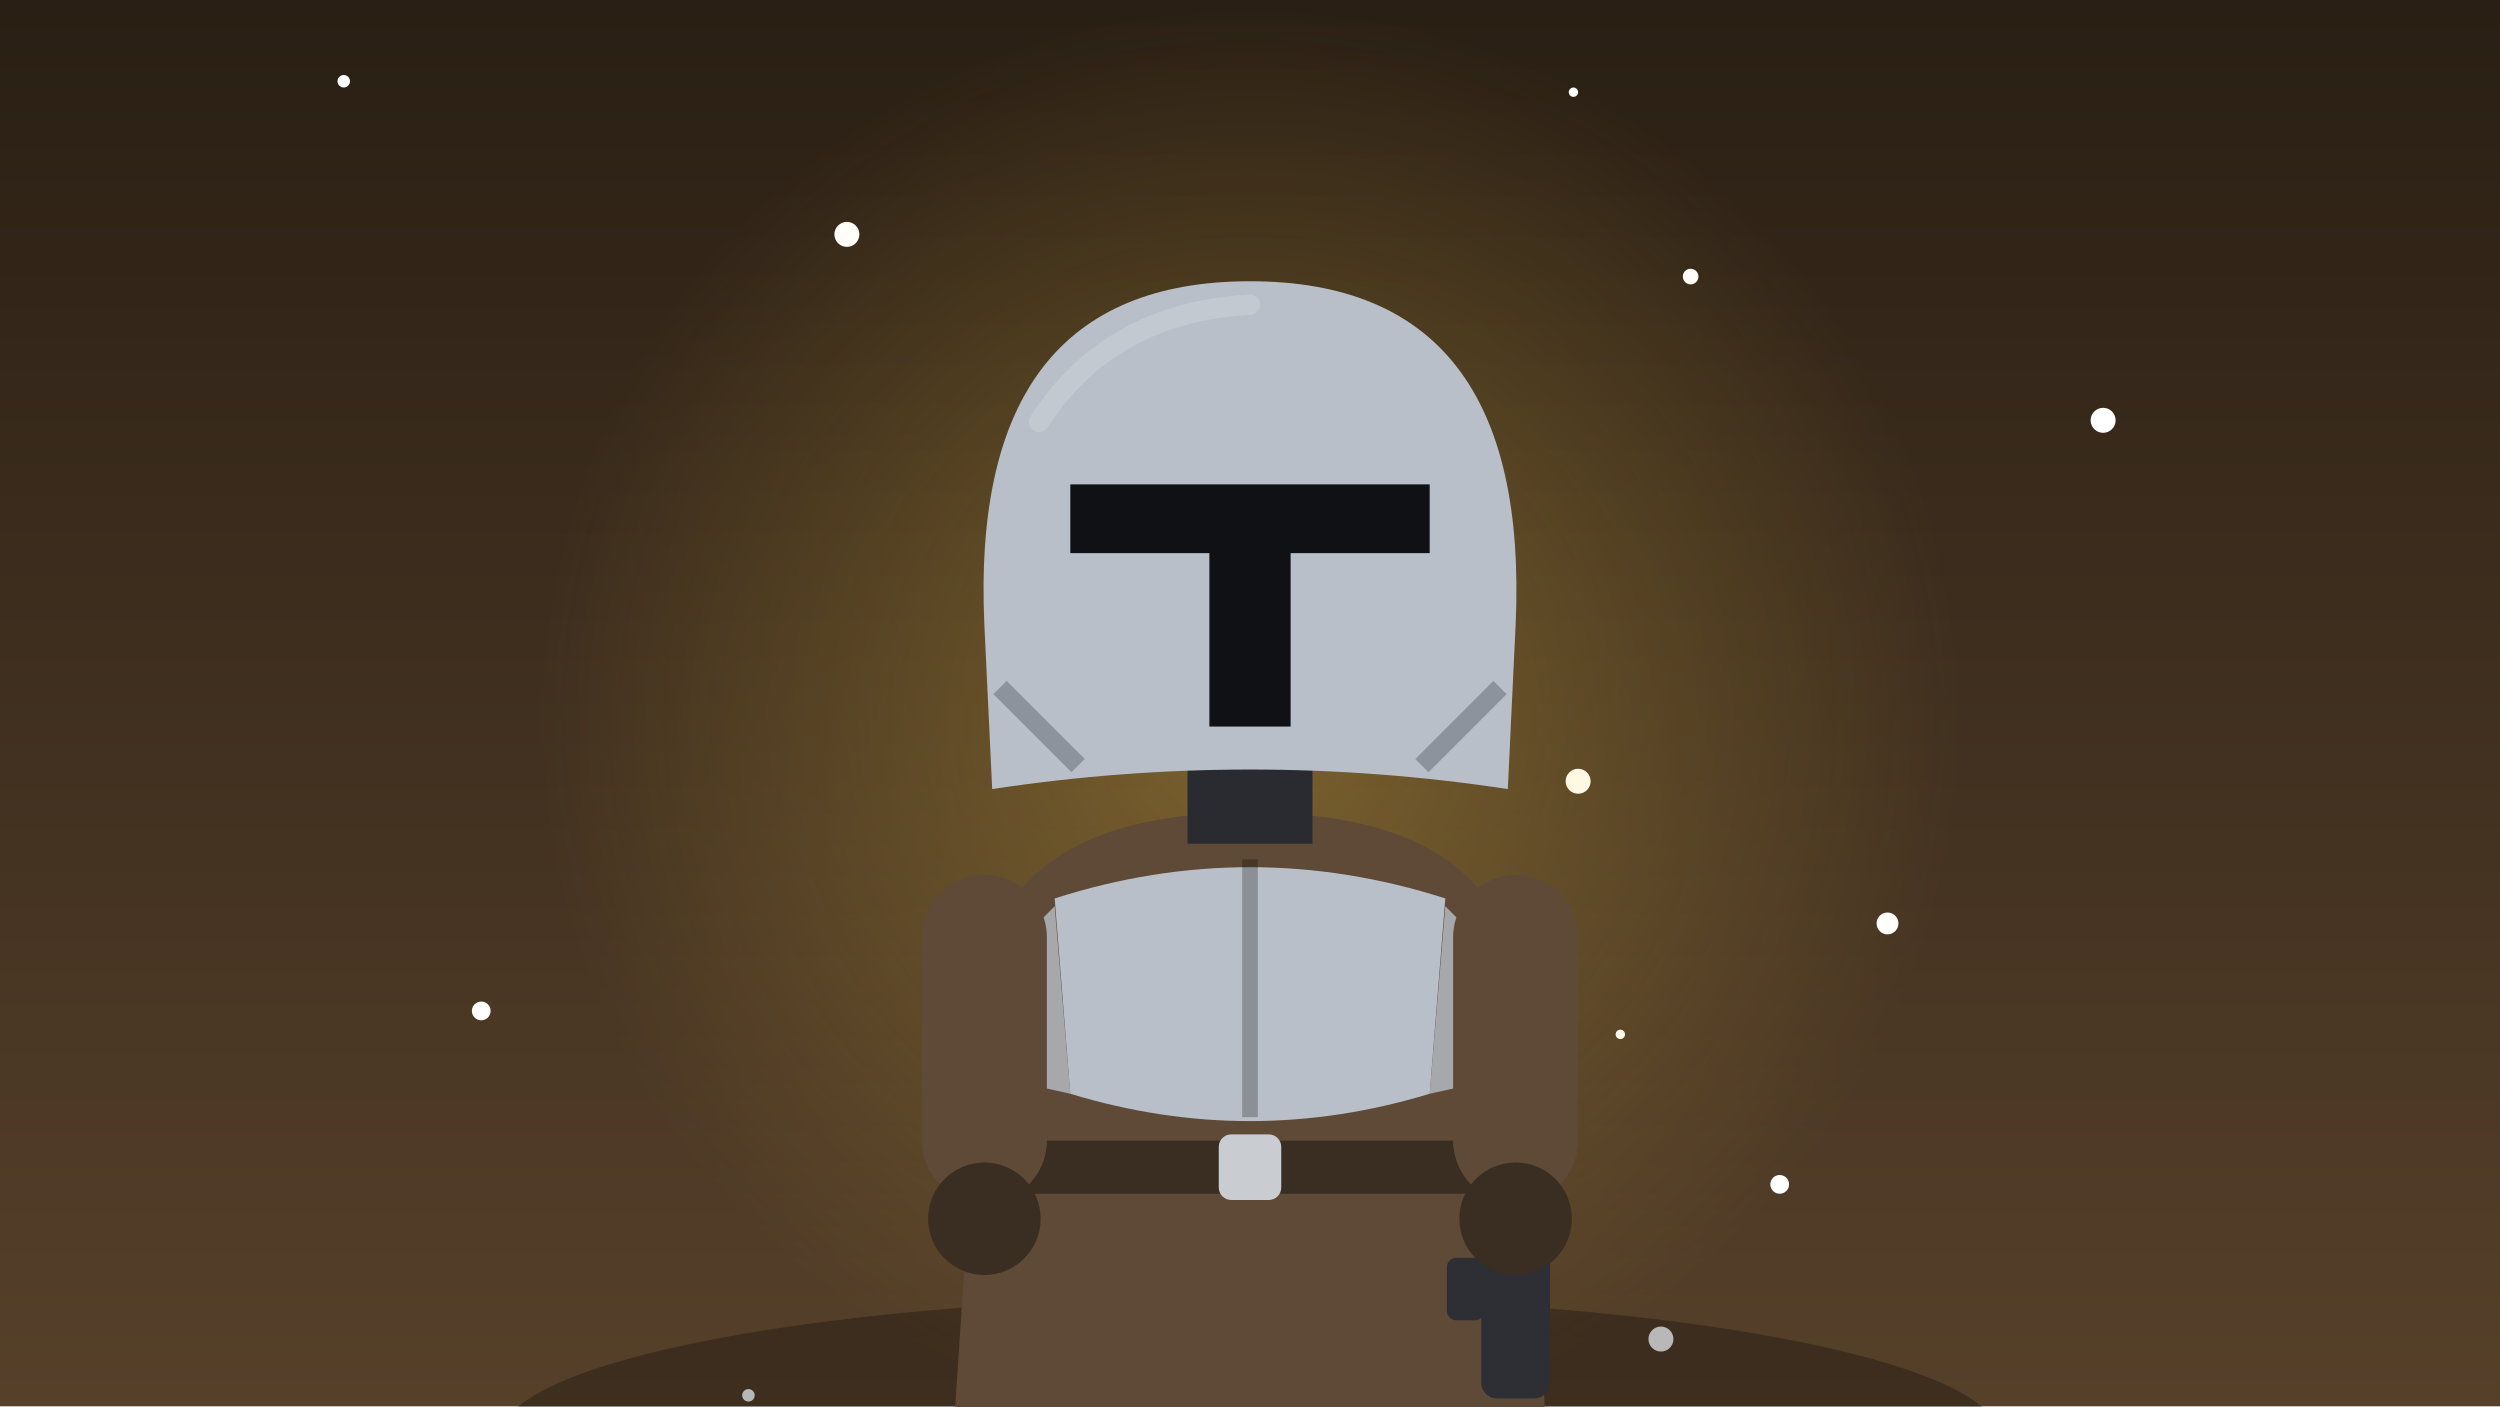
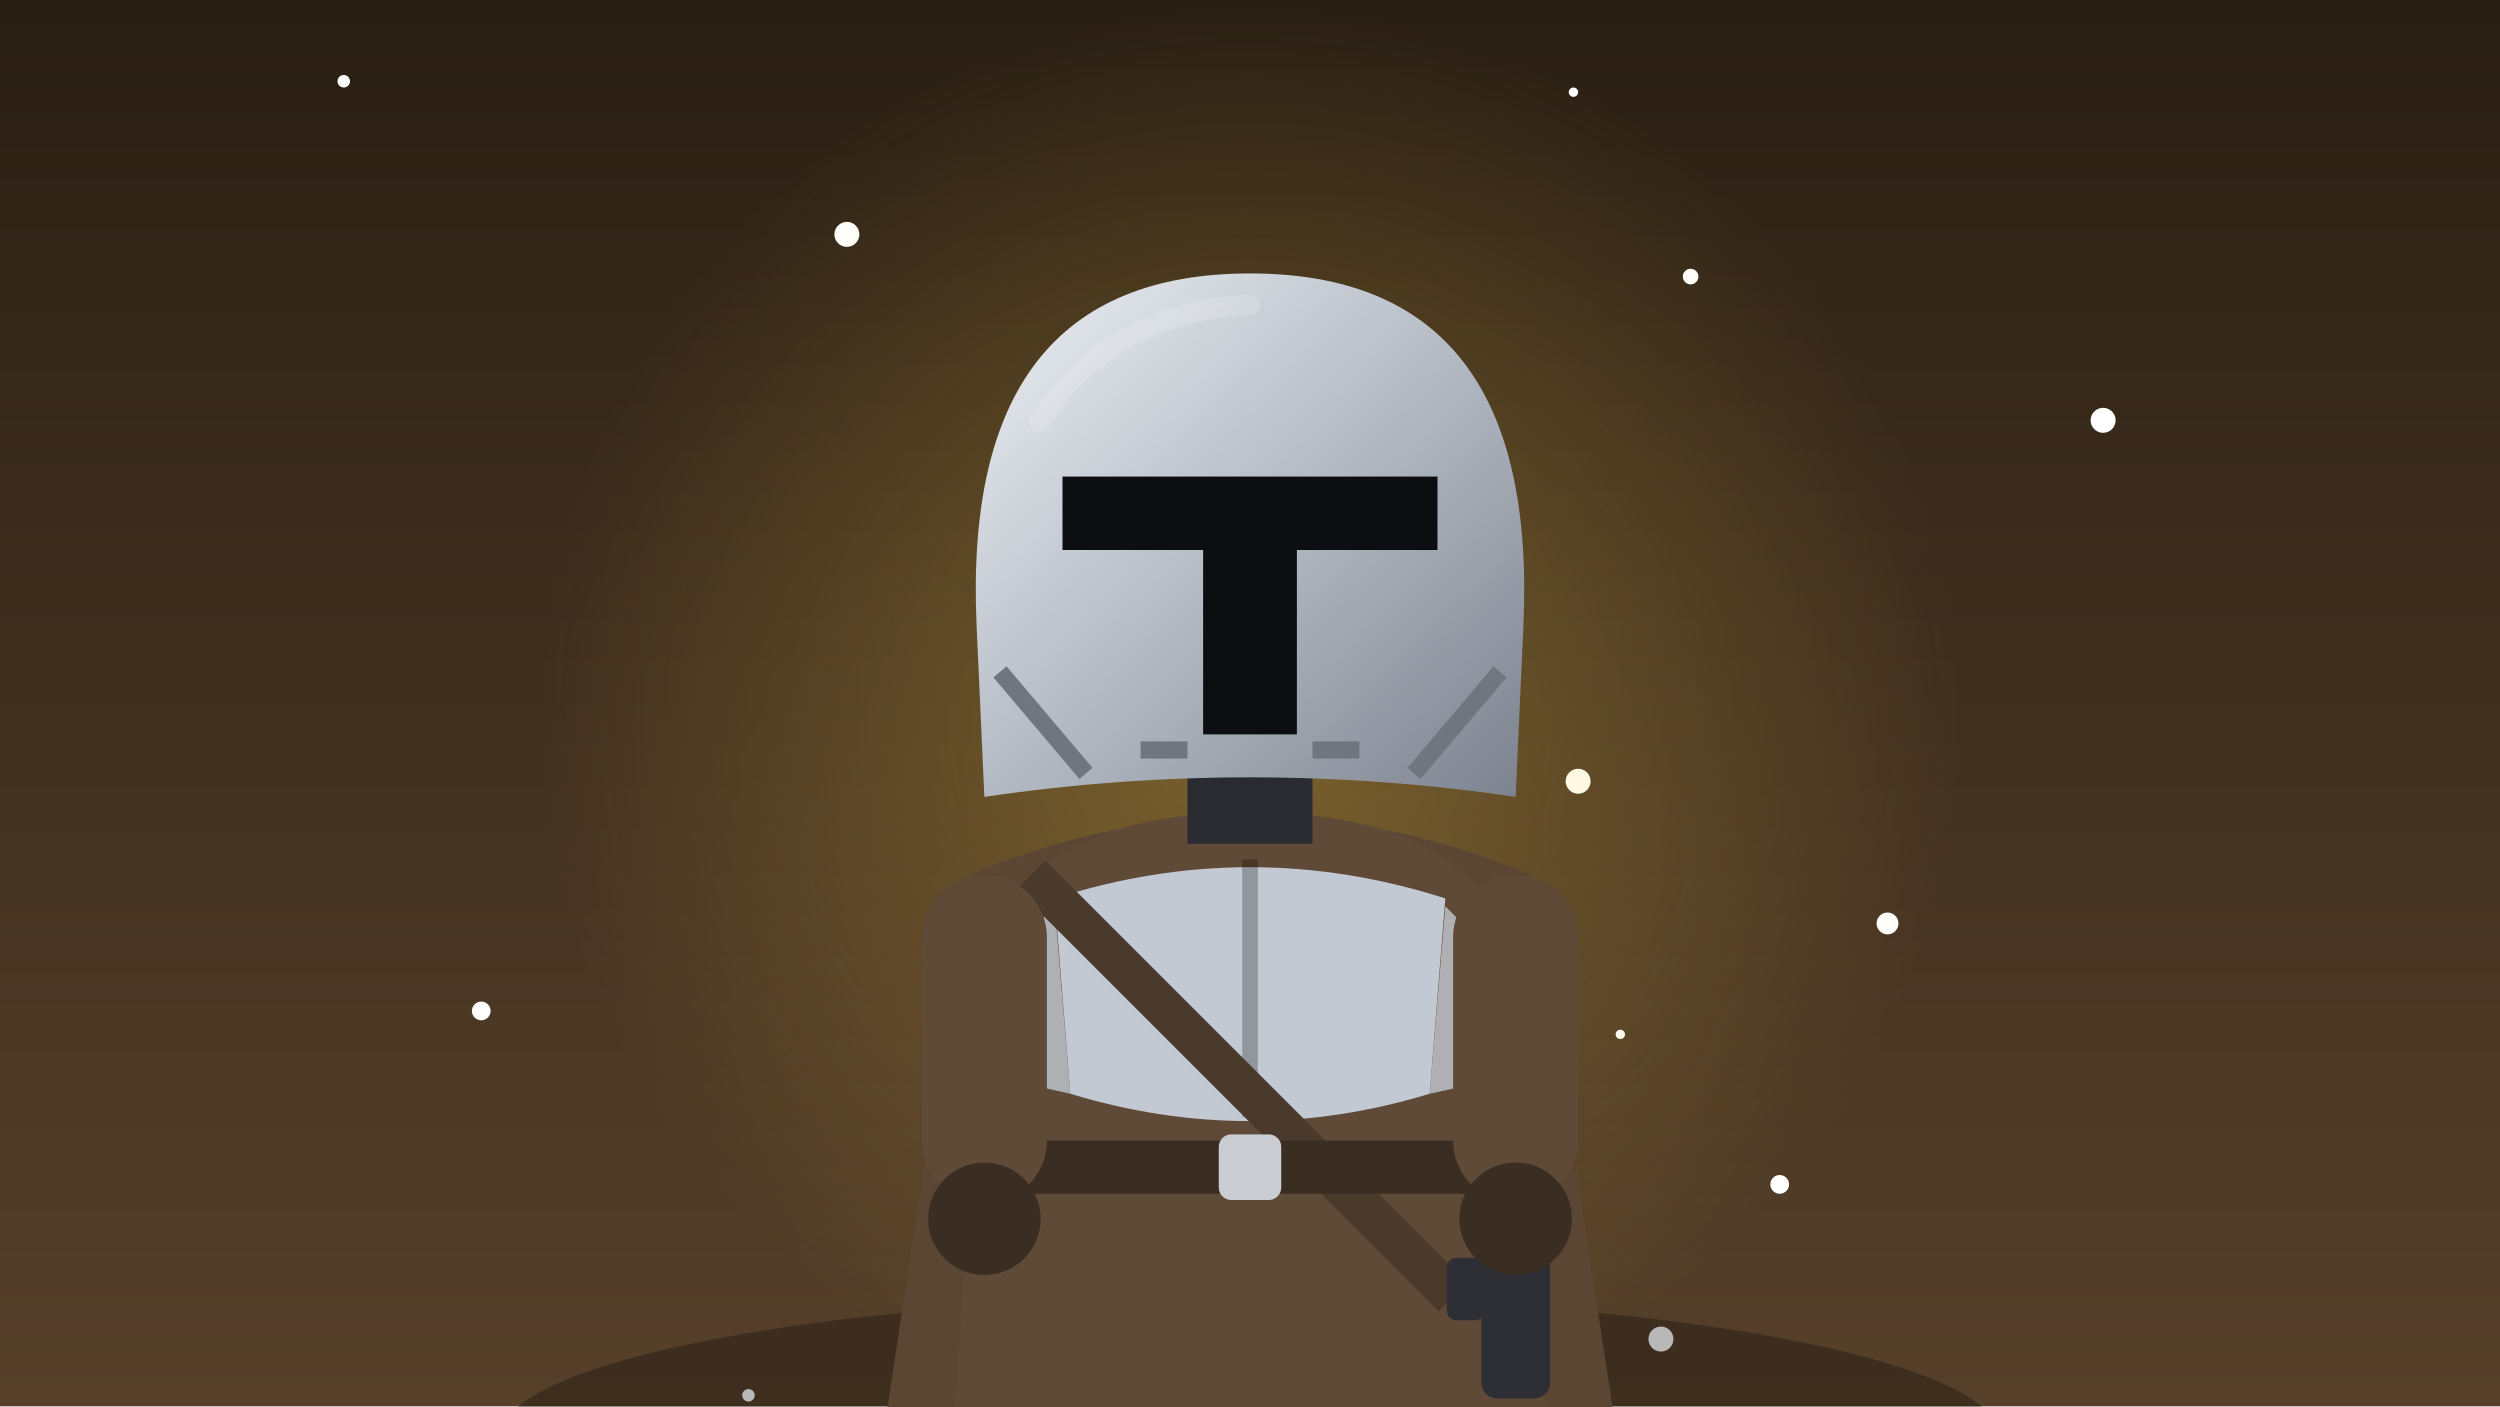
<svg xmlns="http://www.w3.org/2000/svg" viewBox="0 0 160 90" role="img" aria-label="Din Djarin">
  <style>.tw{animation:tw 3.6s ease-in-out infinite}@keyframes tw{50%{opacity:.2}}
.bob{animation:bob 3.4s ease-in-out infinite}@keyframes bob{50%{transform:translateY(-1.3px)}}
.blink{transform-box:fill-box;transform-origin:center;animation:blink 5s infinite}@keyframes blink{0%,93%,100%{transform:scaleY(1)}96%{transform:scaleY(.1)}}
.glow{animation:glow 1.3s ease-in-out infinite}@keyframes glow{50%{opacity:.72}}
.pulse{animation:pulse 4s ease-in-out infinite}@keyframes pulse{50%{opacity:.55}}
@media (prefers-reduced-motion:reduce){*{animation:none!important}}.ra{transform-origin:97px 57px;animation:g 3.2s ease-in-out infinite;animation-delay:-1.8s}@keyframes g{0%,44%,100%{transform:rotate(-86deg)}50%{transform:rotate(-99deg)}62%{transform:rotate(-86deg)}}.flash{opacity:0;animation:flash 3.2s infinite}@keyframes flash{0%,46%,56%,100%{opacity:0}50%{opacity:1}}.bolt{opacity:0;animation:bolt 3.2s linear infinite}@keyframes bolt{0%,47%{opacity:0;transform:translateY(0)}50%{opacity:1}78%{opacity:0;transform:translateY(70px)}100%{opacity:0;transform:translateY(70px)}}.la{transform-origin:63px 58px;animation:la 3.6s ease-in-out infinite}@keyframes la{50%{transform:rotate(5deg)}}.glint{opacity:.15;animation:glint 4s ease-in-out infinite}@keyframes glint{50%{opacity:.75}}.cape{transform-origin:80px 54px;animation:cape 4s ease-in-out infinite}@keyframes cape{50%{transform:skewX(-3deg)}}.led{animation:led 1.4s steps(1) infinite}@keyframes led{50%{opacity:.2}}</style>
  <defs>
    <linearGradient id="bg" x1="0" y1="0" x2="0" y2="1">
      <stop offset="0" stop-color="#2a1f14" />
      <stop offset="1" stop-color="#56402a" />
    </linearGradient>
    <radialGradient id="halo" cx=".5" cy=".5" r=".5">
      <stop offset="0" stop-color="#ffd34d" stop-opacity=".3" />
      <stop offset="1" stop-color="#ffd34d" stop-opacity="0" />
    </radialGradient>
  </defs>
  <rect width="160" height="90" fill="url(#bg)" />
  <circle class="tw" cx="30.8" cy="64.7" r="0.6" fill="#fff" style="animation-delay:-3.5s" />
  <circle class="tw" cx="120.8" cy="59.1" r="0.7" fill="#fff" style="animation-delay:-3.6s" />
  <circle class="tw" cx="86.8" cy="78.5" r="0.4" fill="#fff" style="animation-delay:-3.1s" />
  <circle class="tw" cx="83.2" cy="21.2" r="0.5" fill="#fff" style="animation-delay:-1.6s" />
  <circle class="tw" cx="47.9" cy="89.3" r="0.4" fill="#fff" style="animation-delay:-2.2s" />
  <circle class="tw" cx="22" cy="5.2" r="0.4" fill="#fff" style="animation-delay:-0.2s" />
  <circle class="tw" cx="113.9" cy="75.8" r="0.6" fill="#fff" style="animation-delay:-3.5s" />
  <circle class="tw" cx="82.7" cy="72" r="0.5" fill="#fff" style="animation-delay:-2.9s" />
  <circle class="tw" cx="82.2" cy="37.6" r="0.3" fill="#fff" style="animation-delay:-2.7s" />
  <circle class="tw" cx="134.6" cy="26.9" r="0.8" fill="#fff" style="animation-delay:-3.5s" />
  <circle class="tw" cx="101" cy="50" r="0.8" fill="#fff" style="animation-delay:-0.9s" />
  <circle class="tw" cx="103.7" cy="66.2" r="0.3" fill="#fff" style="animation-delay:-3.4s" />
  <circle class="tw" cx="106.3" cy="85.7" r="0.8" fill="#fff" style="animation-delay:-2.3s" />
  <circle class="tw" cx="54.2" cy="15" r="0.8" fill="#fff" style="animation-delay:-3.6s" />
  <circle class="tw" cx="108.2" cy="17.7" r="0.5" fill="#fff" style="animation-delay:-3.8s" />
  <circle class="tw" cx="100.7" cy="5.9" r="0.3" fill="#fff" style="animation-delay:-0.2s" />
  <circle class="pulse" cx="80" cy="46" r="46" fill="url(#halo)" />
  <ellipse cx="80" cy="92" rx="48" ry="9" fill="#000" opacity=".28" />
  <g class="bob">
+     <path class="cape" d="M56.5 92 L62 56 Q80 48.5 98 56 L103.5 92Z" fill="#5b4634" />
    <path d="M61 92 L63 62 Q65 52 80 52 Q95 52 97 62 L99 92Z" fill="#5e4a37" />
-     <path d="M67.5 57.5 Q80 53.5 92.5 57.5 L91.5 70 Q80 73.5 68.5 70Z" fill="#b9bfc8" />
+     <path d="M67.5 57.5 Q80 53.5 92.5 57.5 L91.5 70 Q80 73.5 68.5 70Z" fill="#c3c9d2" />
    <path d="M80 55 V71.5" stroke="rgba(0,0,0,.25)" stroke-width="1" />
-     <path d="M63.5 62 L67.5 58 L68.5 70 L64 69Z M96.5 62 L92.5 58 L91.5 70 L96 69Z" fill="#b9bfc8" opacity=".8" />
+     <path d="M63.5 62 L67.5 58 L68.5 70 L64 69Z M96.5 62 L92.5 58 L91.5 70 L96 69Z" fill="#c3c9d2" opacity=".8" />
+     <path d="M66 56 L93 83" stroke="#4a3a2b" stroke-width="2.6" />
    <rect x="62.5" y="73" width="35" height="3.4" fill="#3a2d22" />
    <rect x="78" y="72.6" width="4" height="4.2" rx=".8" fill="#c9ccd1" />
    <g class="la">
      <rect x="59" y="56" width="8" height="21" rx="4" fill="#5e4a37" />
      <circle cx="63" cy="78" r="3.6" fill="#3a2d22" />
    </g>
    <rect x="76" y="46" width="8" height="8" fill="#2a2b31" />
-     <path d="M63 40 Q62 18 80 18 Q98 18 97 40 L96.5 50.5 Q80 48 63.5 50.5Z" fill="#b9bfc8" />
-     <path d="M68.5 31 H91.5 V35.4 H82.6 V46.5 H77.4 V35.4 H68.5Z" fill="#101114" />
-     <path d="M64 44 L69 49 M96 44 L91 49" stroke="#8d939c" stroke-width="1.2" />
+     <defs>
+       <linearGradient id="besk" x1="0" y1="0" x2="1" y2="1">
+         <stop offset="0" stop-color="#eef1f5" />
+         <stop offset=".5" stop-color="#b4bbc5" />
+         <stop offset="1" stop-color="#7c838e" />
+       </linearGradient>
+     </defs>
+     <path d="M62.5 40 Q61.5 17.5 80 17.5 Q98.5 17.5 97.5 40 L97 51 Q80 48.5 63 51Z" fill="url(#besk)" />
+     <path d="M68 30.5 H92 V35.2 H83 V47 H77 V35.2 H68Z" fill="#0d0e11" />
+     <path d="M64 43 L69.5 49.5 M96 43 L90.5 49.5 M73 48 H76 M84 48 H87" stroke="#6f7680" stroke-width="1.1" />
    <path class="glint" d="M66.5 27 Q71 20 80 19.5" stroke="#fff" stroke-width="1.3" fill="none" stroke-linecap="round" />
    <g class="ra">
      <rect x="93" y="56" width="8" height="21" rx="4" fill="#5e4a37" />
      <rect x="94.8" y="78" width="4.4" height="11.5" rx="1" fill="#2d2f35" />
      <rect x="92.6" y="80.5" width="2.4" height="4" rx=".6" fill="#2d2f35" />
      <g class="flash">
        <circle cx="97" cy="92.5" r="3.2" fill="#ffd34d" />
        <circle cx="97" cy="92.5" r="1.5" fill="#fff" />
      </g>
      <line class="bolt" x1="97" y1="95" x2="97" y2="104" stroke="#ff4545" stroke-width="1.8" stroke-linecap="round" />
      <circle cx="97" cy="78" r="3.6" fill="#3a2d22" />
    </g>
  </g>
</svg>
